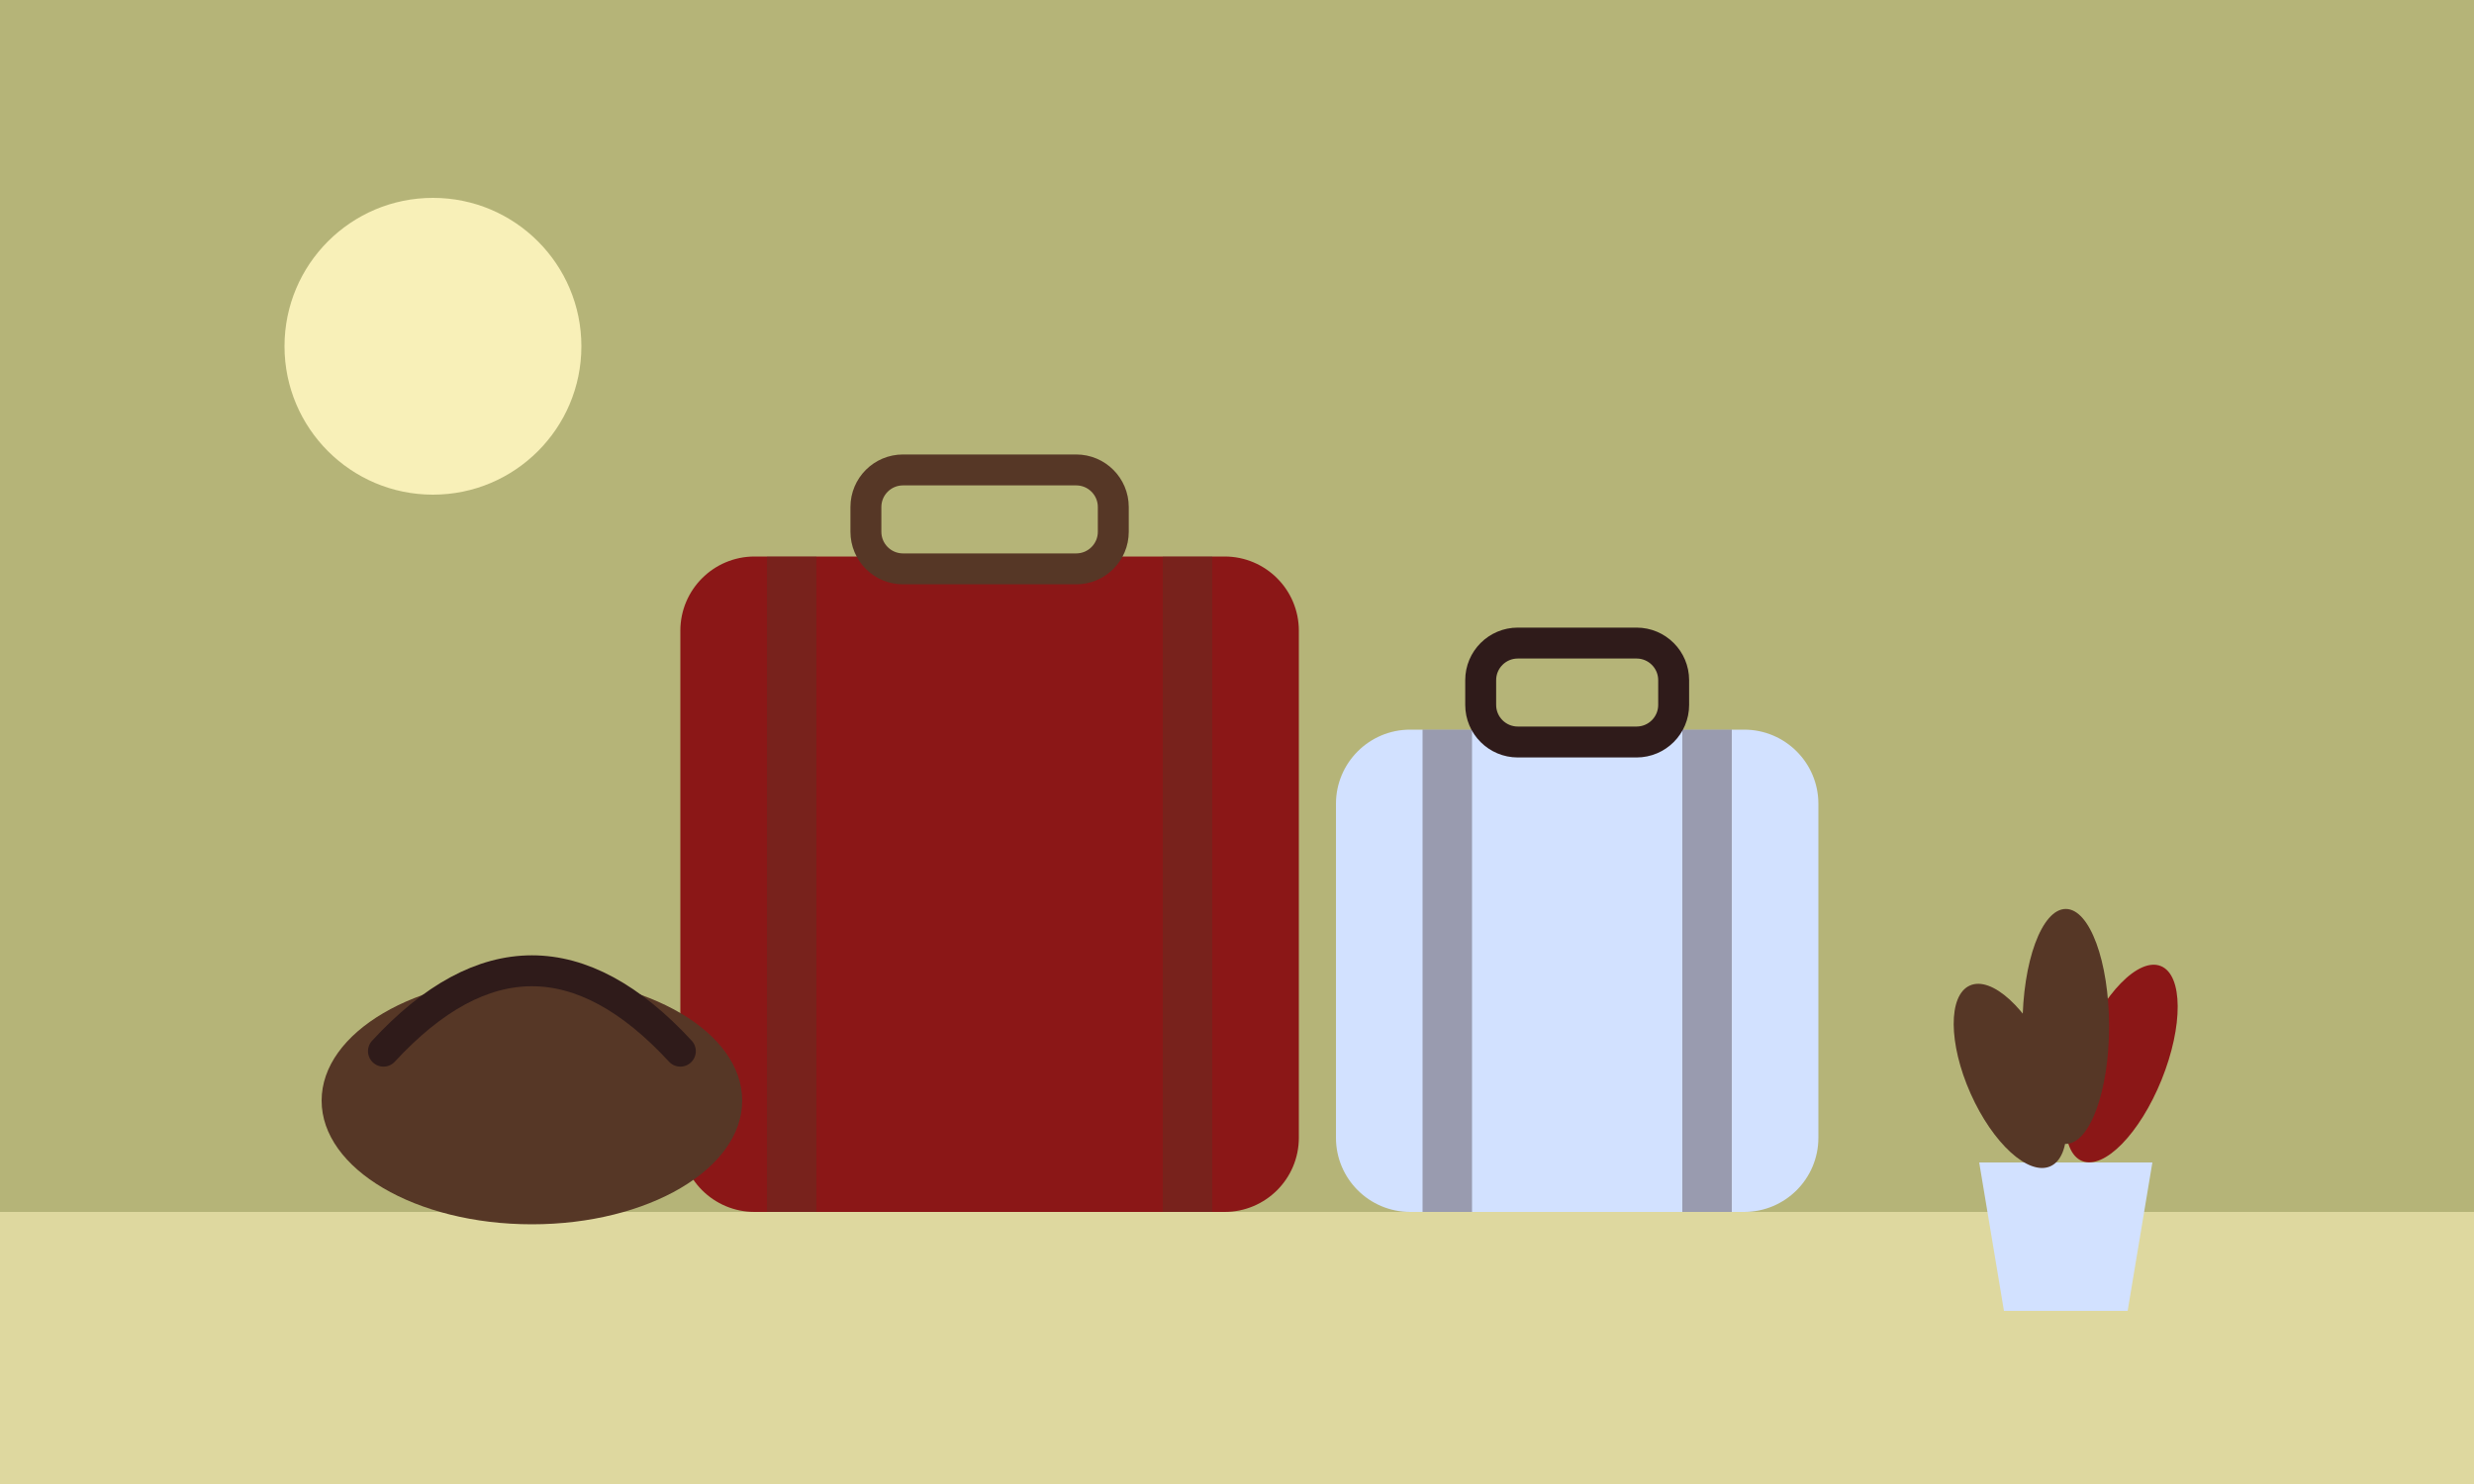
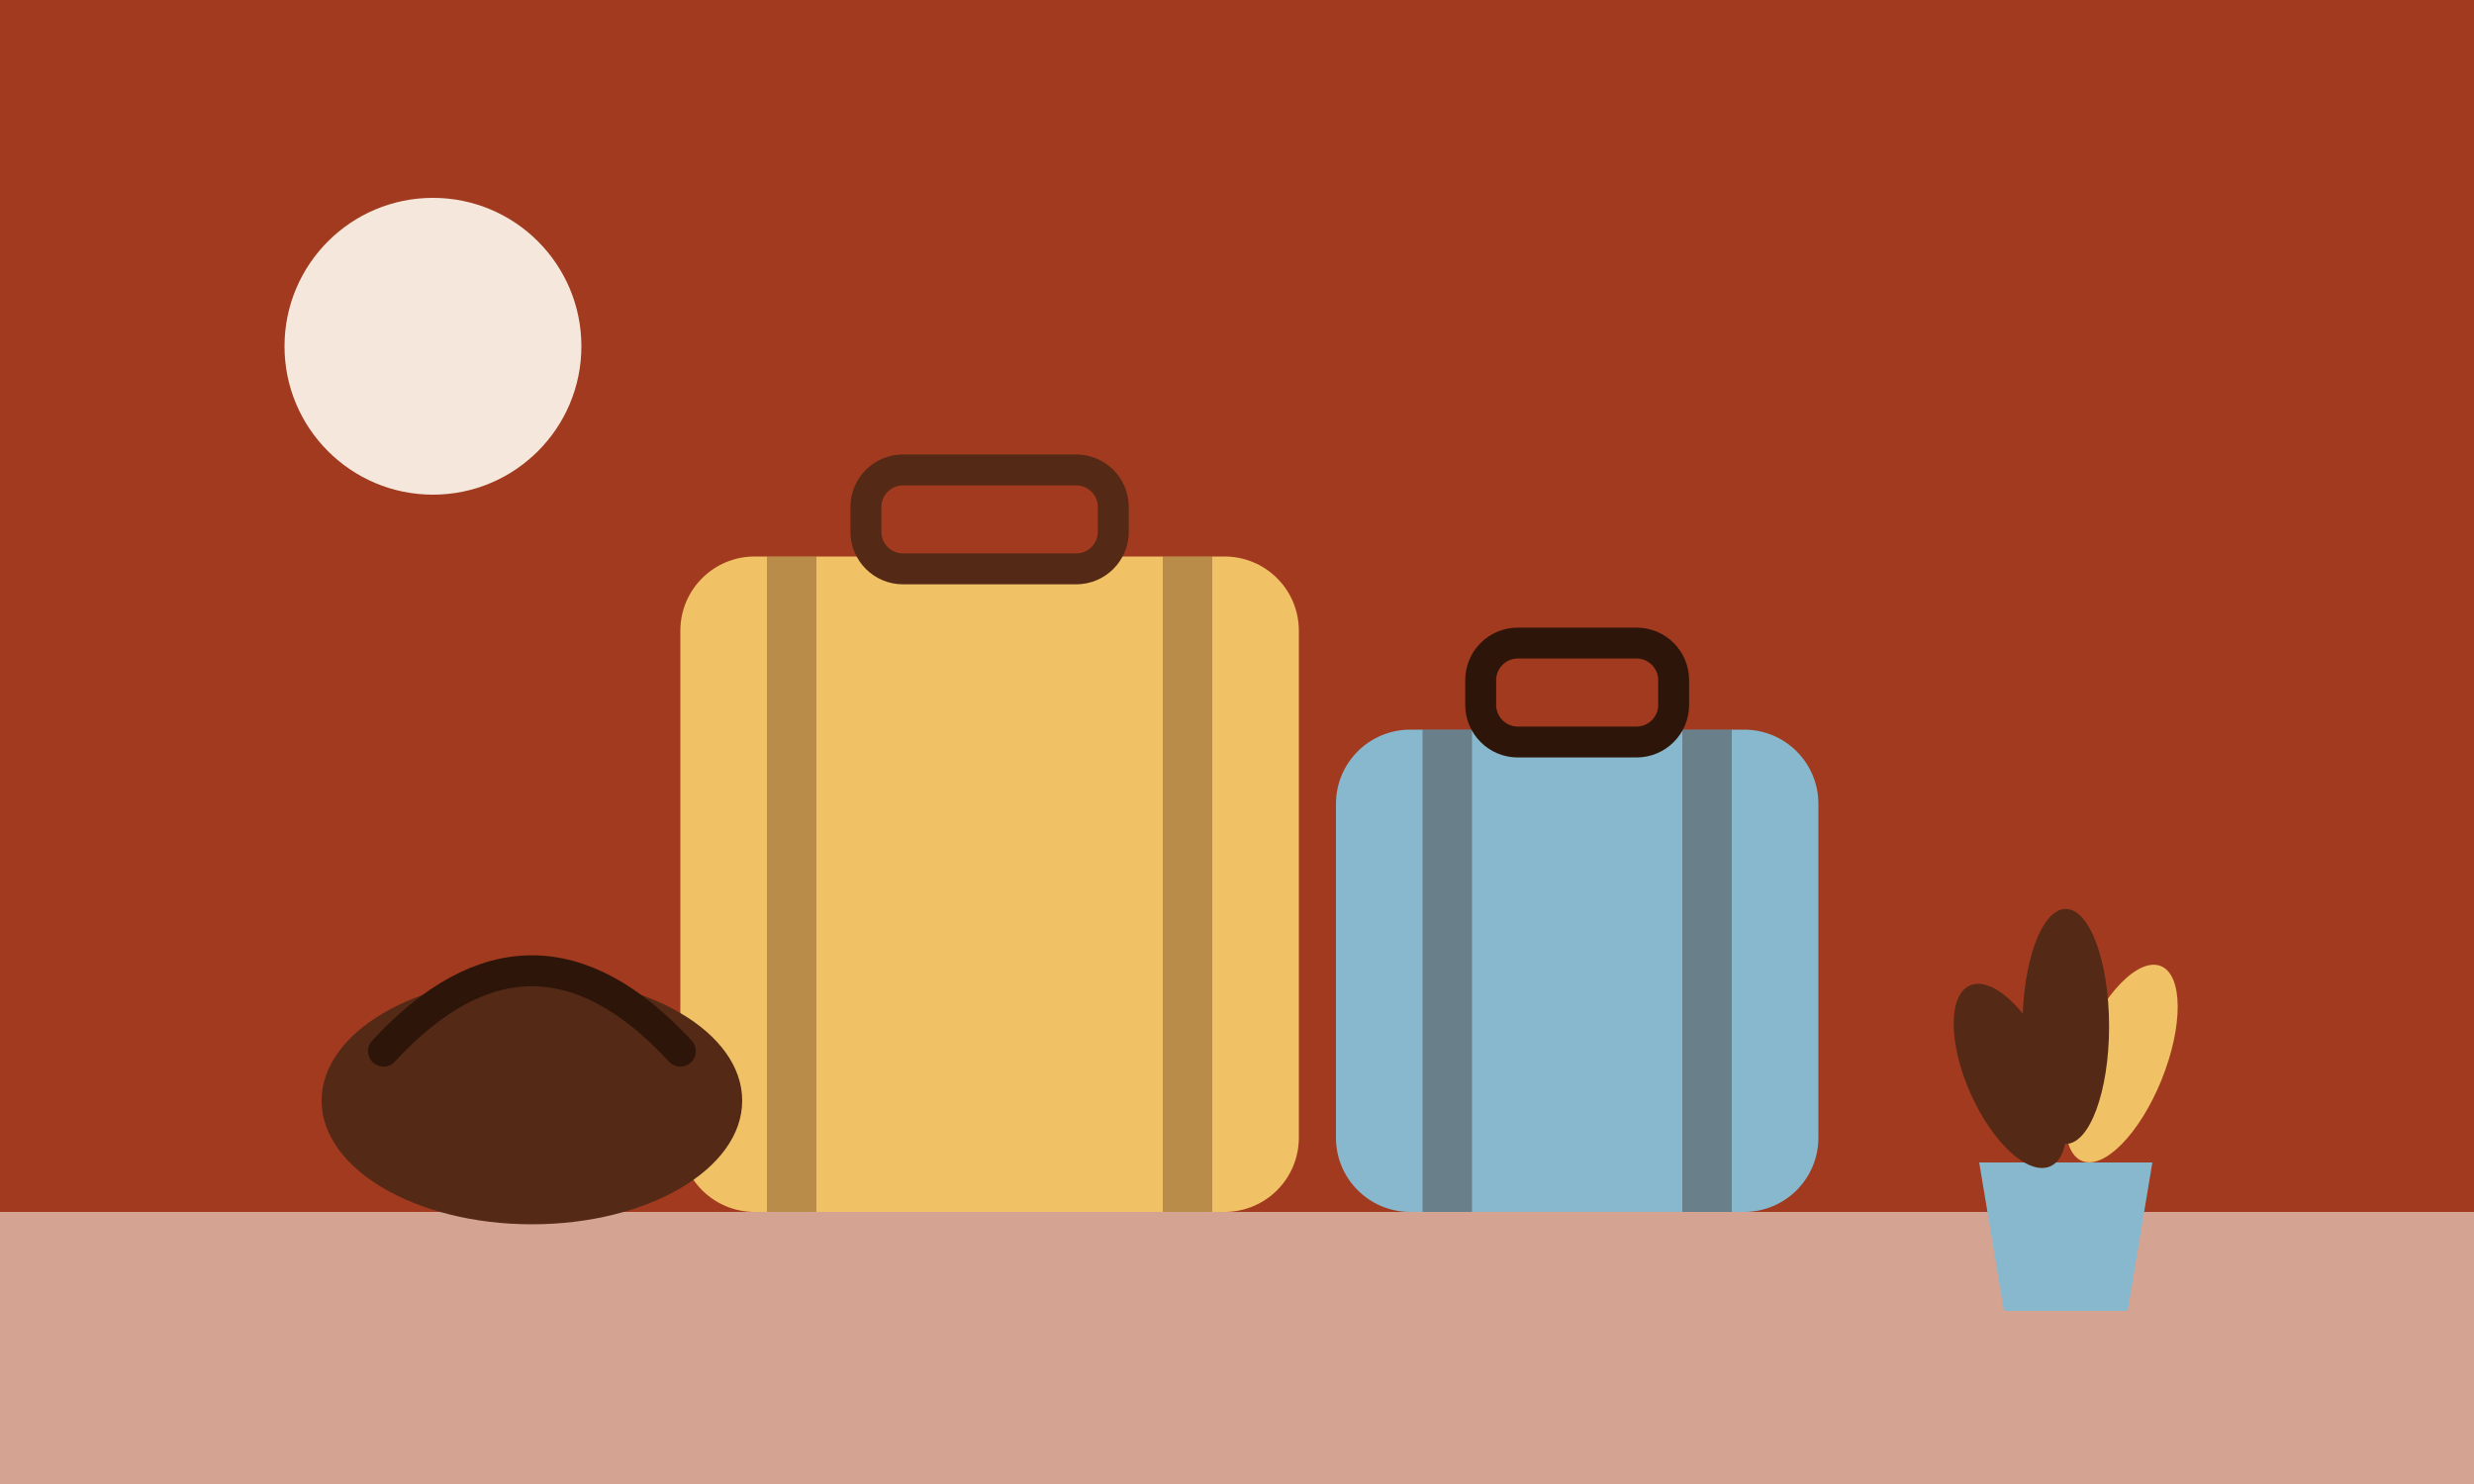
<svg xmlns="http://www.w3.org/2000/svg" viewBox="0 0 400 240" preserveAspectRatio="xMidYMid slice">
-   <rect width="400" height="240" fill="#B5B478" />
-   <circle cx="70" cy="56" r="24" fill="#FFF6BF" opacity=".9" />
-   <rect x="0" y="196" width="400" height="44" fill="#FFF6BF" opacity=".55" />
-   <rect x="110" y="90" width="100" height="106" rx="12" fill="#8B1717" />
-   <rect x="140.0" y="76" width="40.0" height="16" rx="6" fill="none" stroke="#563726" stroke-width="5" />
-   <rect x="124" y="90" width="8" height="106" fill="#563726" opacity=".35" />
-   <rect x="188" y="90" width="8" height="106" fill="#563726" opacity=".35" />
-   <rect x="216" y="118" width="78" height="78" rx="12" fill="#D2E1FF" />
-   <rect x="239.4" y="104" width="31.2" height="16" rx="6" fill="none" stroke="#2F1B1A" stroke-width="5" />
-   <rect x="230" y="118" width="8" height="78" fill="#2F1B1A" opacity=".35" />
-   <rect x="272" y="118" width="8" height="78" fill="#2F1B1A" opacity=".35" />
-   <ellipse cx="86" cy="178" rx="34" ry="20" fill="#563726" />
-   <path d="M62 170 q24 -26 48 0" fill="none" stroke="#2F1B1A" stroke-width="5" stroke-linecap="round" />
-   <path d="M320 188 h28 l-4 24 h-20z" fill="#D2E1FF" />
-   <ellipse cx="325" cy="174" rx="7" ry="16" fill="#563726" transform="rotate(-24 325 174)" />
-   <ellipse cx="343" cy="172" rx="7" ry="17" fill="#8B1717" transform="rotate(22 343 172)" />
-   <ellipse cx="334" cy="166" rx="7" ry="19" fill="#563726" />
+   <rect width="400" height="240" fill="#A13A1E" />
+   <circle cx="70" cy="56" r="24" fill="#FEFAF0" opacity=".9" />
+   <rect x="0" y="196" width="400" height="44" fill="#FEFAF0" opacity=".55" />
+   <rect x="110" y="90" width="100" height="106" rx="12" fill="#F1C166" />
+   <rect x="140.0" y="76" width="40.0" height="16" rx="6" fill="none" stroke="#542916" stroke-width="5" />
+   <rect x="124" y="90" width="8" height="106" fill="#542916" opacity=".35" />
+   <rect x="188" y="90" width="8" height="106" fill="#542916" opacity=".35" />
+   <rect x="216" y="118" width="78" height="78" rx="12" fill="#88B8CE" />
+   <rect x="239.4" y="104" width="31.2" height="16" rx="6" fill="none" stroke="#2E1509" stroke-width="5" />
+   <rect x="230" y="118" width="8" height="78" fill="#2E1509" opacity=".35" />
+   <rect x="272" y="118" width="8" height="78" fill="#2E1509" opacity=".35" />
+   <ellipse cx="86" cy="178" rx="34" ry="20" fill="#542916" />
+   <path d="M62 170 q24 -26 48 0" fill="none" stroke="#2E1509" stroke-width="5" stroke-linecap="round" />
+   <path d="M320 188 h28 l-4 24 h-20z" fill="#88B8CE" />
+   <ellipse cx="325" cy="174" rx="7" ry="16" fill="#542916" transform="rotate(-24 325 174)" />
+   <ellipse cx="343" cy="172" rx="7" ry="17" fill="#F1C166" transform="rotate(22 343 172)" />
+   <ellipse cx="334" cy="166" rx="7" ry="19" fill="#542916" />
</svg>
